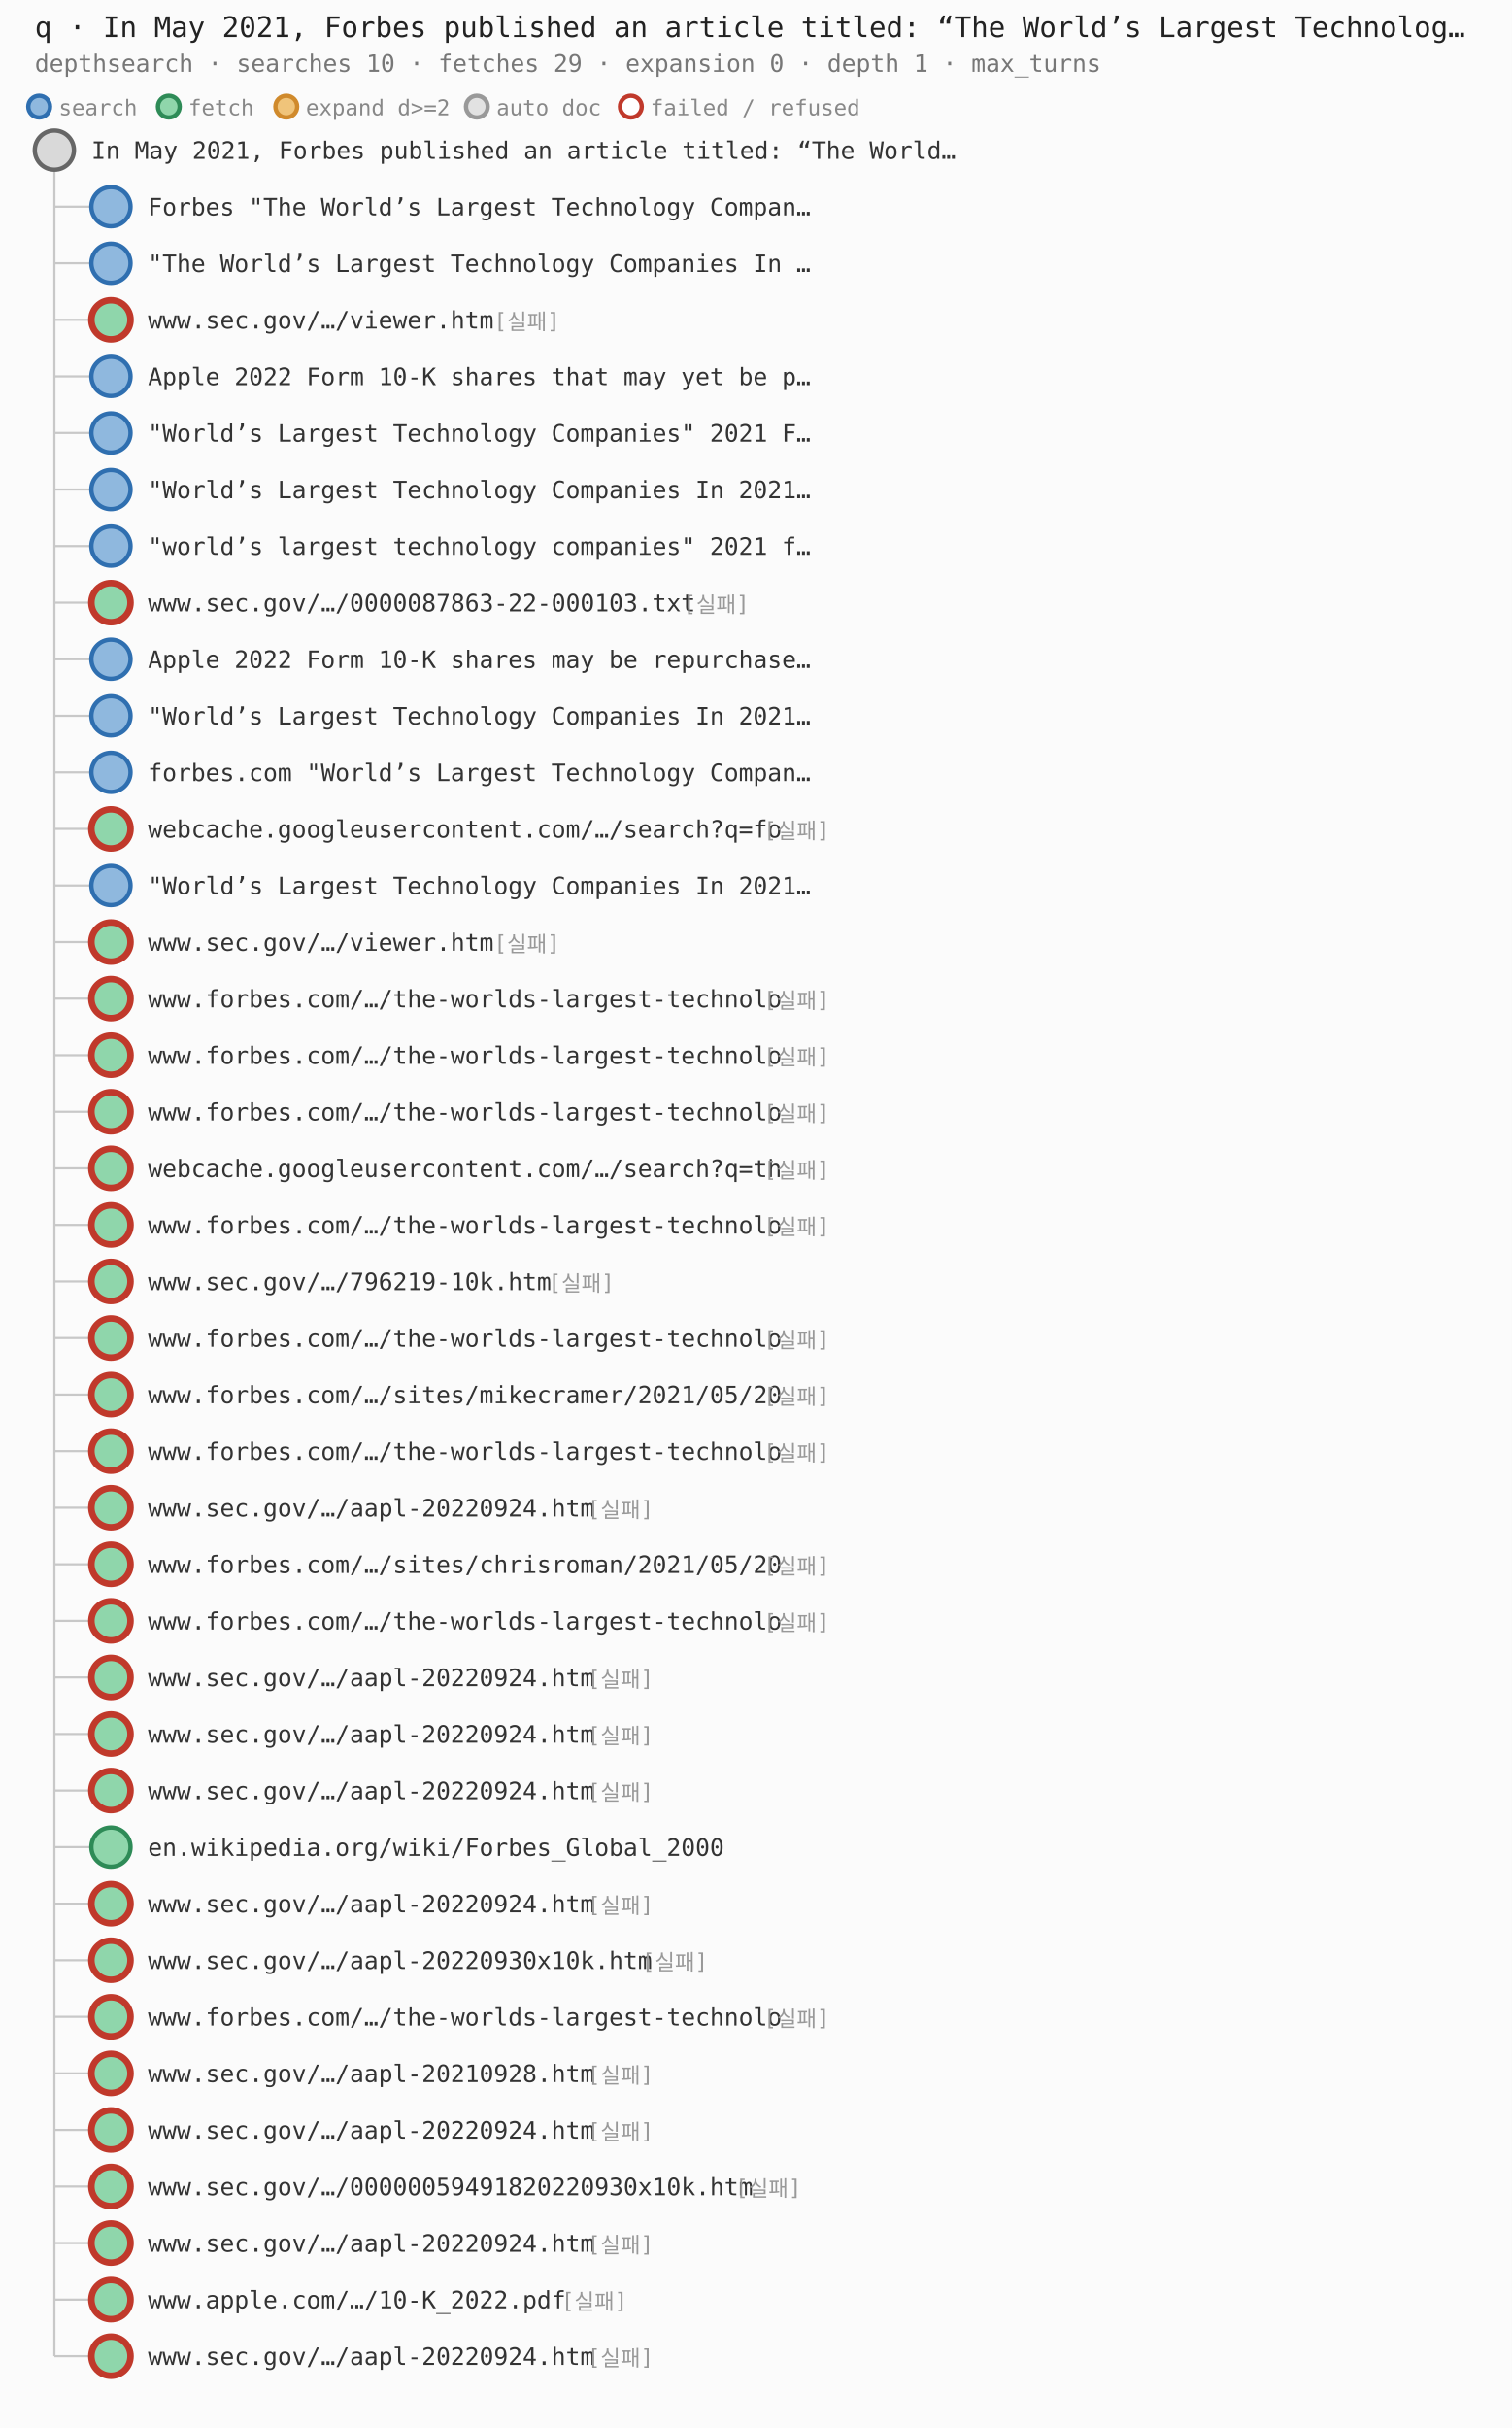
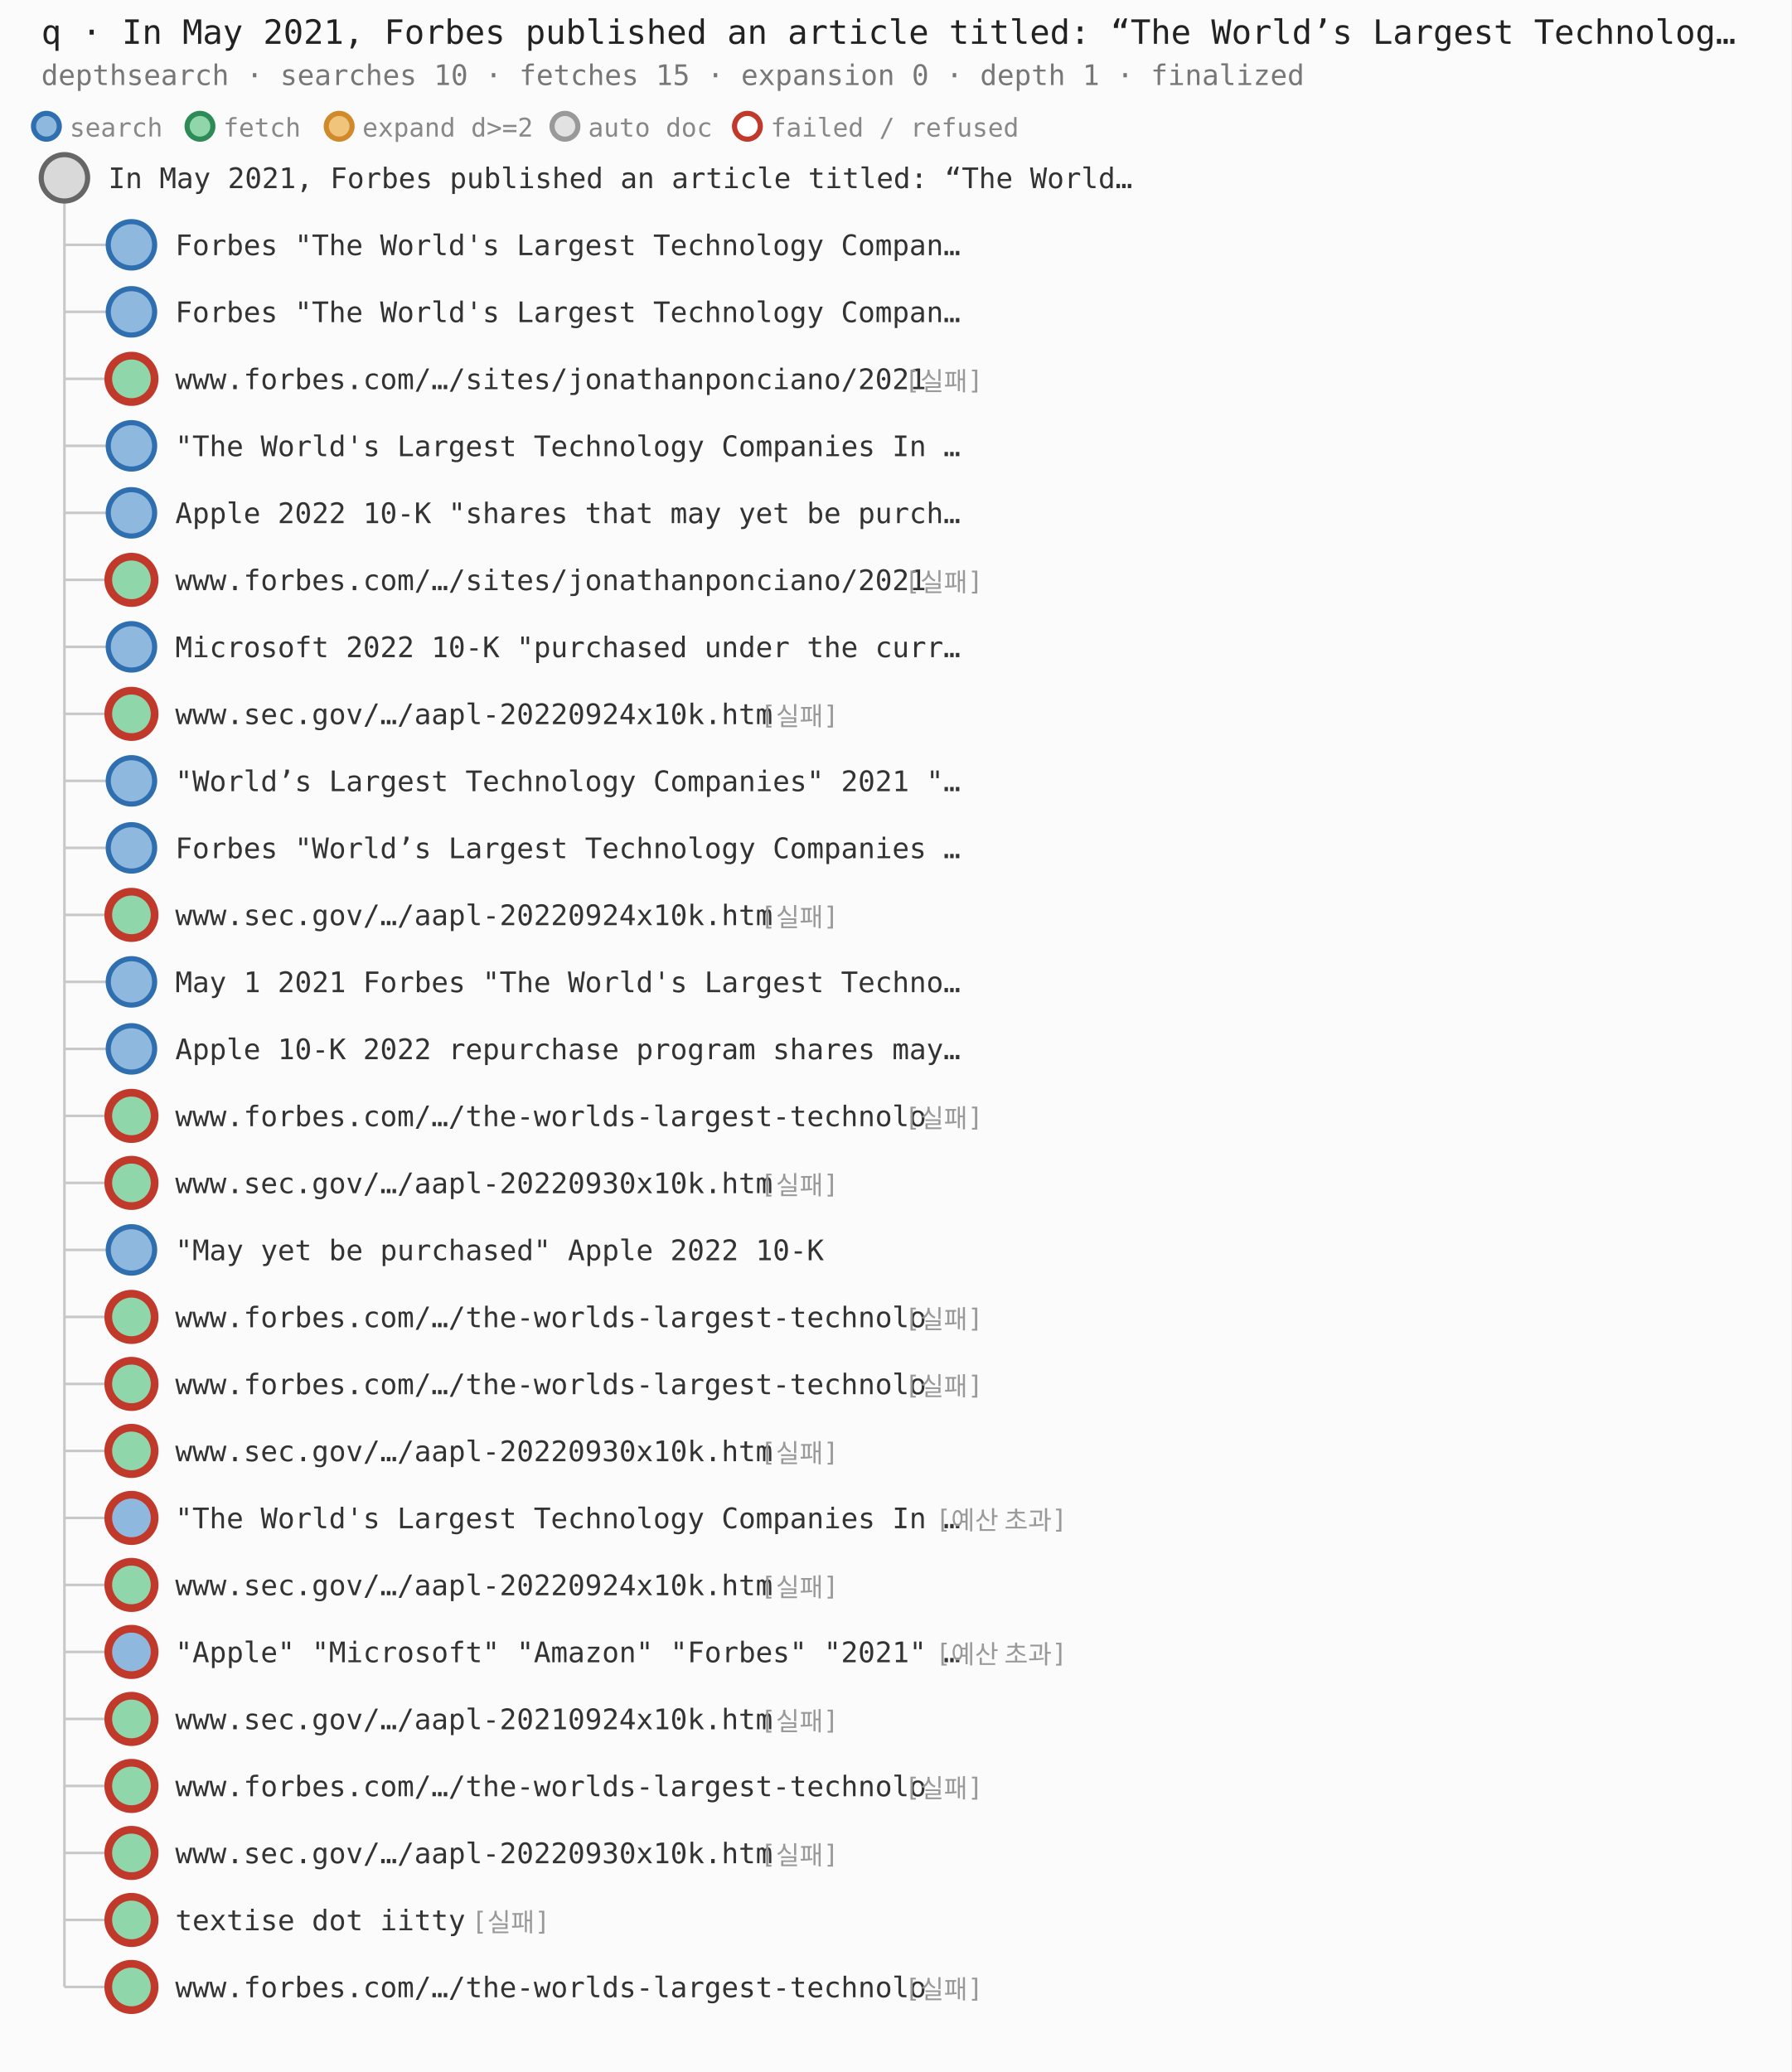
- <svg xmlns="http://www.w3.org/2000/svg" width="695" height="1116" viewBox="0 0 695 1116" font-family="monospace" font-size="11">
-   <rect width="695" height="1116" fill="#fbfbfb" />
+ <svg xmlns="http://www.w3.org/2000/svg" width="695" height="804" viewBox="0 0 695 804" font-family="monospace" font-size="11">
+   <rect width="695" height="804" fill="#fbfbfb" />
  <text x="16" y="17" font-size="13" fill="#222">q · In May 2021, Forbes published an article titled: “The World’s Largest Technolog…</text>
-   <text x="16" y="33" fill="#777">depthsearch · searches 10 · fetches 29 · expansion 0 · depth 1 · max_turns</text>
+   <text x="16" y="33" fill="#777">depthsearch · searches 10 · fetches 15 · expansion 0 · depth 1 · finalized</text>
  <circle cx="18" cy="49" r="5" fill="#8fb8de" stroke="#2f6fb0" stroke-width="2" />
  <text x="27" y="53" fill="#888" font-size="10">search</text>
  <circle cx="77.6" cy="49" r="5" fill="#8fd6ab" stroke="#2e8b57" stroke-width="2" />
  <text x="86.6" y="53" fill="#888" font-size="10">fetch</text>
  <circle cx="131.6" cy="49" r="5" fill="#f0c47a" stroke="#d08a2c" stroke-width="2" />
  <text x="140.6" y="53" fill="#888" font-size="10">expand d&gt;=2</text>
  <circle cx="219.2" cy="49" r="5" fill="#e2e2e2" stroke="#999999" stroke-width="2" />
  <text x="228.2" y="53" fill="#888" font-size="10">auto doc</text>
  <circle cx="290" cy="49" r="5" fill="#fff" stroke="#c0392b" stroke-width="2" />
  <text x="299" y="53" fill="#888" font-size="10">failed / refused</text>
-   <path d="M25 78 V1083" fill="none" stroke="#c8c8c8" stroke-width="1" />
+   <path d="M25 78 V771" fill="none" stroke="#c8c8c8" stroke-width="1" />
  <path d="M25 95 H42" fill="none" stroke="#c8c8c8" stroke-width="1" />
  <path d="M25 121 H42" fill="none" stroke="#c8c8c8" stroke-width="1" />
  <path d="M25 147 H42" fill="none" stroke="#c8c8c8" stroke-width="1" />
  <path d="M25 173 H42" fill="none" stroke="#c8c8c8" stroke-width="1" />
  <path d="M25 199 H42" fill="none" stroke="#c8c8c8" stroke-width="1" />
  <path d="M25 225 H42" fill="none" stroke="#c8c8c8" stroke-width="1" />
  <path d="M25 251 H42" fill="none" stroke="#c8c8c8" stroke-width="1" />
  <path d="M25 277 H42" fill="none" stroke="#c8c8c8" stroke-width="1" />
  <path d="M25 303 H42" fill="none" stroke="#c8c8c8" stroke-width="1" />
  <path d="M25 329 H42" fill="none" stroke="#c8c8c8" stroke-width="1" />
  <path d="M25 355 H42" fill="none" stroke="#c8c8c8" stroke-width="1" />
  <path d="M25 381 H42" fill="none" stroke="#c8c8c8" stroke-width="1" />
  <path d="M25 407 H42" fill="none" stroke="#c8c8c8" stroke-width="1" />
  <path d="M25 433 H42" fill="none" stroke="#c8c8c8" stroke-width="1" />
  <path d="M25 459 H42" fill="none" stroke="#c8c8c8" stroke-width="1" />
  <path d="M25 485 H42" fill="none" stroke="#c8c8c8" stroke-width="1" />
  <path d="M25 511 H42" fill="none" stroke="#c8c8c8" stroke-width="1" />
  <path d="M25 537 H42" fill="none" stroke="#c8c8c8" stroke-width="1" />
  <path d="M25 563 H42" fill="none" stroke="#c8c8c8" stroke-width="1" />
  <path d="M25 589 H42" fill="none" stroke="#c8c8c8" stroke-width="1" />
  <path d="M25 615 H42" fill="none" stroke="#c8c8c8" stroke-width="1" />
  <path d="M25 641 H42" fill="none" stroke="#c8c8c8" stroke-width="1" />
  <path d="M25 667 H42" fill="none" stroke="#c8c8c8" stroke-width="1" />
  <path d="M25 693 H42" fill="none" stroke="#c8c8c8" stroke-width="1" />
  <path d="M25 719 H42" fill="none" stroke="#c8c8c8" stroke-width="1" />
  <path d="M25 745 H42" fill="none" stroke="#c8c8c8" stroke-width="1" />
  <path d="M25 771 H42" fill="none" stroke="#c8c8c8" stroke-width="1" />
-   <path d="M25 797 H42" fill="none" stroke="#c8c8c8" stroke-width="1" />
-   <path d="M25 823 H42" fill="none" stroke="#c8c8c8" stroke-width="1" />
-   <path d="M25 849 H42" fill="none" stroke="#c8c8c8" stroke-width="1" />
-   <path d="M25 875 H42" fill="none" stroke="#c8c8c8" stroke-width="1" />
-   <path d="M25 901 H42" fill="none" stroke="#c8c8c8" stroke-width="1" />
-   <path d="M25 927 H42" fill="none" stroke="#c8c8c8" stroke-width="1" />
-   <path d="M25 953 H42" fill="none" stroke="#c8c8c8" stroke-width="1" />
-   <path d="M25 979 H42" fill="none" stroke="#c8c8c8" stroke-width="1" />
-   <path d="M25 1005 H42" fill="none" stroke="#c8c8c8" stroke-width="1" />
-   <path d="M25 1031 H42" fill="none" stroke="#c8c8c8" stroke-width="1" />
-   <path d="M25 1057 H42" fill="none" stroke="#c8c8c8" stroke-width="1" />
-   <path d="M25 1083 H42" fill="none" stroke="#c8c8c8" stroke-width="1" />
  <circle cx="25" cy="69" r="9" fill="#d9d9d9" stroke="#666666" stroke-width="2" />
  <text x="42" y="73" fill="#333">In May 2021, Forbes published an article titled: “The World…</text>
  <circle cx="51" cy="95" r="9" fill="#8fb8de" stroke="#2f6fb0" stroke-width="2" />
-   <text x="68" y="99" fill="#333">Forbes "The World’s Largest Technology Compan…</text>
+   <text x="68" y="99" fill="#333">Forbes "The World's Largest Technology Compan…</text>
  <circle cx="51" cy="121" r="9" fill="#8fb8de" stroke="#2f6fb0" stroke-width="2" />
-   <text x="68" y="125" fill="#333">"The World’s Largest Technology Companies In …</text>
+   <text x="68" y="125" fill="#333">Forbes "The World's Largest Technology Compan…</text>
  <circle cx="51" cy="147" r="9" fill="#8fd6ab" stroke="#c0392b" stroke-width="3" />
-   <text x="68" y="151" fill="#333">www.sec.gov/…/viewer.htm</text>
-   <text x="227" y="151" fill="#999" font-size="10">[실패]</text>
+   <text x="68" y="151" fill="#333">www.forbes.com/…/sites/jonathanponciano/2021</text>
+   <text x="351" y="151" fill="#999" font-size="10">[실패]</text>
  <circle cx="51" cy="173" r="9" fill="#8fb8de" stroke="#2f6fb0" stroke-width="2" />
-   <text x="68" y="177" fill="#333">Apple 2022 Form 10-K shares that may yet be p…</text>
+   <text x="68" y="177" fill="#333">"The World's Largest Technology Companies In …</text>
  <circle cx="51" cy="199" r="9" fill="#8fb8de" stroke="#2f6fb0" stroke-width="2" />
-   <text x="68" y="203" fill="#333">"World’s Largest Technology Companies" 2021 F…</text>
-   <circle cx="51" cy="225" r="9" fill="#8fb8de" stroke="#2f6fb0" stroke-width="2" />
-   <text x="68" y="229" fill="#333">"World’s Largest Technology Companies In 2021…</text>
+   <text x="68" y="203" fill="#333">Apple 2022 10-K "shares that may yet be purch…</text>
+   <circle cx="51" cy="225" r="9" fill="#8fd6ab" stroke="#c0392b" stroke-width="3" />
+   <text x="68" y="229" fill="#333">www.forbes.com/…/sites/jonathanponciano/2021</text>
+   <text x="351" y="229" fill="#999" font-size="10">[실패]</text>
  <circle cx="51" cy="251" r="9" fill="#8fb8de" stroke="#2f6fb0" stroke-width="2" />
-   <text x="68" y="255" fill="#333">"world’s largest technology companies" 2021 f…</text>
+   <text x="68" y="255" fill="#333">Microsoft 2022 10-K "purchased under the curr…</text>
  <circle cx="51" cy="277" r="9" fill="#8fd6ab" stroke="#c0392b" stroke-width="3" />
-   <text x="68" y="281" fill="#333">www.sec.gov/…/0000087863-22-000103.txt</text>
-   <text x="314" y="281" fill="#999" font-size="10">[실패]</text>
+   <text x="68" y="281" fill="#333">www.sec.gov/…/aapl-20220924x10k.htm</text>
+   <text x="295" y="281" fill="#999" font-size="10">[실패]</text>
  <circle cx="51" cy="303" r="9" fill="#8fb8de" stroke="#2f6fb0" stroke-width="2" />
-   <text x="68" y="307" fill="#333">Apple 2022 Form 10-K shares may be repurchase…</text>
+   <text x="68" y="307" fill="#333">"World’s Largest Technology Companies" 2021 "…</text>
  <circle cx="51" cy="329" r="9" fill="#8fb8de" stroke="#2f6fb0" stroke-width="2" />
-   <text x="68" y="333" fill="#333">"World’s Largest Technology Companies In 2021…</text>
-   <circle cx="51" cy="355" r="9" fill="#8fb8de" stroke="#2f6fb0" stroke-width="2" />
-   <text x="68" y="359" fill="#333">forbes.com "World’s Largest Technology Compan…</text>
-   <circle cx="51" cy="381" r="9" fill="#8fd6ab" stroke="#c0392b" stroke-width="3" />
-   <text x="68" y="385" fill="#333">webcache.googleusercontent.com/…/search?q=fo</text>
-   <text x="351" y="385" fill="#999" font-size="10">[실패]</text>
+   <text x="68" y="333" fill="#333">Forbes "World’s Largest Technology Companies …</text>
+   <circle cx="51" cy="355" r="9" fill="#8fd6ab" stroke="#c0392b" stroke-width="3" />
+   <text x="68" y="359" fill="#333">www.sec.gov/…/aapl-20220924x10k.htm</text>
+   <text x="295" y="359" fill="#999" font-size="10">[실패]</text>
+   <circle cx="51" cy="381" r="9" fill="#8fb8de" stroke="#2f6fb0" stroke-width="2" />
+   <text x="68" y="385" fill="#333">May 1 2021 Forbes "The World's Largest Techno…</text>
  <circle cx="51" cy="407" r="9" fill="#8fb8de" stroke="#2f6fb0" stroke-width="2" />
-   <text x="68" y="411" fill="#333">"World’s Largest Technology Companies In 2021…</text>
+   <text x="68" y="411" fill="#333">Apple 10-K 2022 repurchase program shares may…</text>
  <circle cx="51" cy="433" r="9" fill="#8fd6ab" stroke="#c0392b" stroke-width="3" />
-   <text x="68" y="437" fill="#333">www.sec.gov/…/viewer.htm</text>
-   <text x="227" y="437" fill="#999" font-size="10">[실패]</text>
+   <text x="68" y="437" fill="#333">www.forbes.com/…/the-worlds-largest-technolo</text>
+   <text x="351" y="437" fill="#999" font-size="10">[실패]</text>
  <circle cx="51" cy="459" r="9" fill="#8fd6ab" stroke="#c0392b" stroke-width="3" />
-   <text x="68" y="463" fill="#333">www.forbes.com/…/the-worlds-largest-technolo</text>
-   <text x="351" y="463" fill="#999" font-size="10">[실패]</text>
-   <circle cx="51" cy="485" r="9" fill="#8fd6ab" stroke="#c0392b" stroke-width="3" />
-   <text x="68" y="489" fill="#333">www.forbes.com/…/the-worlds-largest-technolo</text>
-   <text x="351" y="489" fill="#999" font-size="10">[실패]</text>
+   <text x="68" y="463" fill="#333">www.sec.gov/…/aapl-20220930x10k.htm</text>
+   <text x="295" y="463" fill="#999" font-size="10">[실패]</text>
+   <circle cx="51" cy="485" r="9" fill="#8fb8de" stroke="#2f6fb0" stroke-width="2" />
+   <text x="68" y="489" fill="#333">"May yet be purchased" Apple 2022 10-K</text>
  <circle cx="51" cy="511" r="9" fill="#8fd6ab" stroke="#c0392b" stroke-width="3" />
  <text x="68" y="515" fill="#333">www.forbes.com/…/the-worlds-largest-technolo</text>
  <text x="351" y="515" fill="#999" font-size="10">[실패]</text>
  <circle cx="51" cy="537" r="9" fill="#8fd6ab" stroke="#c0392b" stroke-width="3" />
-   <text x="68" y="541" fill="#333">webcache.googleusercontent.com/…/search?q=th</text>
+   <text x="68" y="541" fill="#333">www.forbes.com/…/the-worlds-largest-technolo</text>
  <text x="351" y="541" fill="#999" font-size="10">[실패]</text>
  <circle cx="51" cy="563" r="9" fill="#8fd6ab" stroke="#c0392b" stroke-width="3" />
-   <text x="68" y="567" fill="#333">www.forbes.com/…/the-worlds-largest-technolo</text>
-   <text x="351" y="567" fill="#999" font-size="10">[실패]</text>
-   <circle cx="51" cy="589" r="9" fill="#8fd6ab" stroke="#c0392b" stroke-width="3" />
-   <text x="68" y="593" fill="#333">www.sec.gov/…/796219-10k.htm</text>
-   <text x="252" y="593" fill="#999" font-size="10">[실패]</text>
+   <text x="68" y="567" fill="#333">www.sec.gov/…/aapl-20220930x10k.htm</text>
+   <text x="295" y="567" fill="#999" font-size="10">[실패]</text>
+   <circle cx="51" cy="589" r="9" fill="#8fb8de" stroke="#c0392b" stroke-width="3" />
+   <text x="68" y="593" fill="#333">"The World's Largest Technology Companies In …</text>
+   <text x="363" y="593" fill="#999" font-size="10">[예산 초과]</text>
  <circle cx="51" cy="615" r="9" fill="#8fd6ab" stroke="#c0392b" stroke-width="3" />
-   <text x="68" y="619" fill="#333">www.forbes.com/…/the-worlds-largest-technolo</text>
-   <text x="351" y="619" fill="#999" font-size="10">[실패]</text>
-   <circle cx="51" cy="641" r="9" fill="#8fd6ab" stroke="#c0392b" stroke-width="3" />
-   <text x="68" y="645" fill="#333">www.forbes.com/…/sites/mikecramer/2021/05/20</text>
-   <text x="351" y="645" fill="#999" font-size="10">[실패]</text>
+   <text x="68" y="619" fill="#333">www.sec.gov/…/aapl-20220924x10k.htm</text>
+   <text x="295" y="619" fill="#999" font-size="10">[실패]</text>
+   <circle cx="51" cy="641" r="9" fill="#8fb8de" stroke="#c0392b" stroke-width="3" />
+   <text x="68" y="645" fill="#333">"Apple" "Microsoft" "Amazon" "Forbes" "2021" …</text>
+   <text x="363" y="645" fill="#999" font-size="10">[예산 초과]</text>
  <circle cx="51" cy="667" r="9" fill="#8fd6ab" stroke="#c0392b" stroke-width="3" />
-   <text x="68" y="671" fill="#333">www.forbes.com/…/the-worlds-largest-technolo</text>
-   <text x="351" y="671" fill="#999" font-size="10">[실패]</text>
+   <text x="68" y="671" fill="#333">www.sec.gov/…/aapl-20210924x10k.htm</text>
+   <text x="295" y="671" fill="#999" font-size="10">[실패]</text>
  <circle cx="51" cy="693" r="9" fill="#8fd6ab" stroke="#c0392b" stroke-width="3" />
-   <text x="68" y="697" fill="#333">www.sec.gov/…/aapl-20220924.htm</text>
-   <text x="270" y="697" fill="#999" font-size="10">[실패]</text>
+   <text x="68" y="697" fill="#333">www.forbes.com/…/the-worlds-largest-technolo</text>
+   <text x="351" y="697" fill="#999" font-size="10">[실패]</text>
  <circle cx="51" cy="719" r="9" fill="#8fd6ab" stroke="#c0392b" stroke-width="3" />
-   <text x="68" y="723" fill="#333">www.forbes.com/…/sites/chrisroman/2021/05/20</text>
-   <text x="351" y="723" fill="#999" font-size="10">[실패]</text>
+   <text x="68" y="723" fill="#333">www.sec.gov/…/aapl-20220930x10k.htm</text>
+   <text x="295" y="723" fill="#999" font-size="10">[실패]</text>
  <circle cx="51" cy="745" r="9" fill="#8fd6ab" stroke="#c0392b" stroke-width="3" />
-   <text x="68" y="749" fill="#333">www.forbes.com/…/the-worlds-largest-technolo</text>
-   <text x="351" y="749" fill="#999" font-size="10">[실패]</text>
+   <text x="68" y="749" fill="#333">textise dot iitty</text>
+   <text x="183" y="749" fill="#999" font-size="10">[실패]</text>
  <circle cx="51" cy="771" r="9" fill="#8fd6ab" stroke="#c0392b" stroke-width="3" />
-   <text x="68" y="775" fill="#333">www.sec.gov/…/aapl-20220924.htm</text>
-   <text x="270" y="775" fill="#999" font-size="10">[실패]</text>
-   <circle cx="51" cy="797" r="9" fill="#8fd6ab" stroke="#c0392b" stroke-width="3" />
-   <text x="68" y="801" fill="#333">www.sec.gov/…/aapl-20220924.htm</text>
-   <text x="270" y="801" fill="#999" font-size="10">[실패]</text>
-   <circle cx="51" cy="823" r="9" fill="#8fd6ab" stroke="#c0392b" stroke-width="3" />
-   <text x="68" y="827" fill="#333">www.sec.gov/…/aapl-20220924.htm</text>
-   <text x="270" y="827" fill="#999" font-size="10">[실패]</text>
-   <circle cx="51" cy="849" r="9" fill="#8fd6ab" stroke="#2e8b57" stroke-width="2" />
-   <text x="68" y="853" fill="#333">en.wikipedia.org/wiki/Forbes_Global_2000</text>
-   <circle cx="51" cy="875" r="9" fill="#8fd6ab" stroke="#c0392b" stroke-width="3" />
-   <text x="68" y="879" fill="#333">www.sec.gov/…/aapl-20220924.htm</text>
-   <text x="270" y="879" fill="#999" font-size="10">[실패]</text>
-   <circle cx="51" cy="901" r="9" fill="#8fd6ab" stroke="#c0392b" stroke-width="3" />
-   <text x="68" y="905" fill="#333">www.sec.gov/…/aapl-20220930x10k.htm</text>
-   <text x="295" y="905" fill="#999" font-size="10">[실패]</text>
-   <circle cx="51" cy="927" r="9" fill="#8fd6ab" stroke="#c0392b" stroke-width="3" />
-   <text x="68" y="931" fill="#333">www.forbes.com/…/the-worlds-largest-technolo</text>
-   <text x="351" y="931" fill="#999" font-size="10">[실패]</text>
-   <circle cx="51" cy="953" r="9" fill="#8fd6ab" stroke="#c0392b" stroke-width="3" />
-   <text x="68" y="957" fill="#333">www.sec.gov/…/aapl-20210928.htm</text>
-   <text x="270" y="957" fill="#999" font-size="10">[실패]</text>
-   <circle cx="51" cy="979" r="9" fill="#8fd6ab" stroke="#c0392b" stroke-width="3" />
-   <text x="68" y="983" fill="#333">www.sec.gov/…/aapl-20220924.htm</text>
-   <text x="270" y="983" fill="#999" font-size="10">[실패]</text>
-   <circle cx="51" cy="1005" r="9" fill="#8fd6ab" stroke="#c0392b" stroke-width="3" />
-   <text x="68" y="1009" fill="#333">www.sec.gov/…/00000059491820220930x10k.htm</text>
-   <text x="338" y="1009" fill="#999" font-size="10">[실패]</text>
-   <circle cx="51" cy="1031" r="9" fill="#8fd6ab" stroke="#c0392b" stroke-width="3" />
-   <text x="68" y="1035" fill="#333">www.sec.gov/…/aapl-20220924.htm</text>
-   <text x="270" y="1035" fill="#999" font-size="10">[실패]</text>
-   <circle cx="51" cy="1057" r="9" fill="#8fd6ab" stroke="#c0392b" stroke-width="3" />
-   <text x="68" y="1061" fill="#333">www.apple.com/…/10-K_2022.pdf</text>
-   <text x="258" y="1061" fill="#999" font-size="10">[실패]</text>
-   <circle cx="51" cy="1083" r="9" fill="#8fd6ab" stroke="#c0392b" stroke-width="3" />
-   <text x="68" y="1087" fill="#333">www.sec.gov/…/aapl-20220924.htm</text>
-   <text x="270" y="1087" fill="#999" font-size="10">[실패]</text>
+   <text x="68" y="775" fill="#333">www.forbes.com/…/the-worlds-largest-technolo</text>
+   <text x="351" y="775" fill="#999" font-size="10">[실패]</text>
</svg>
